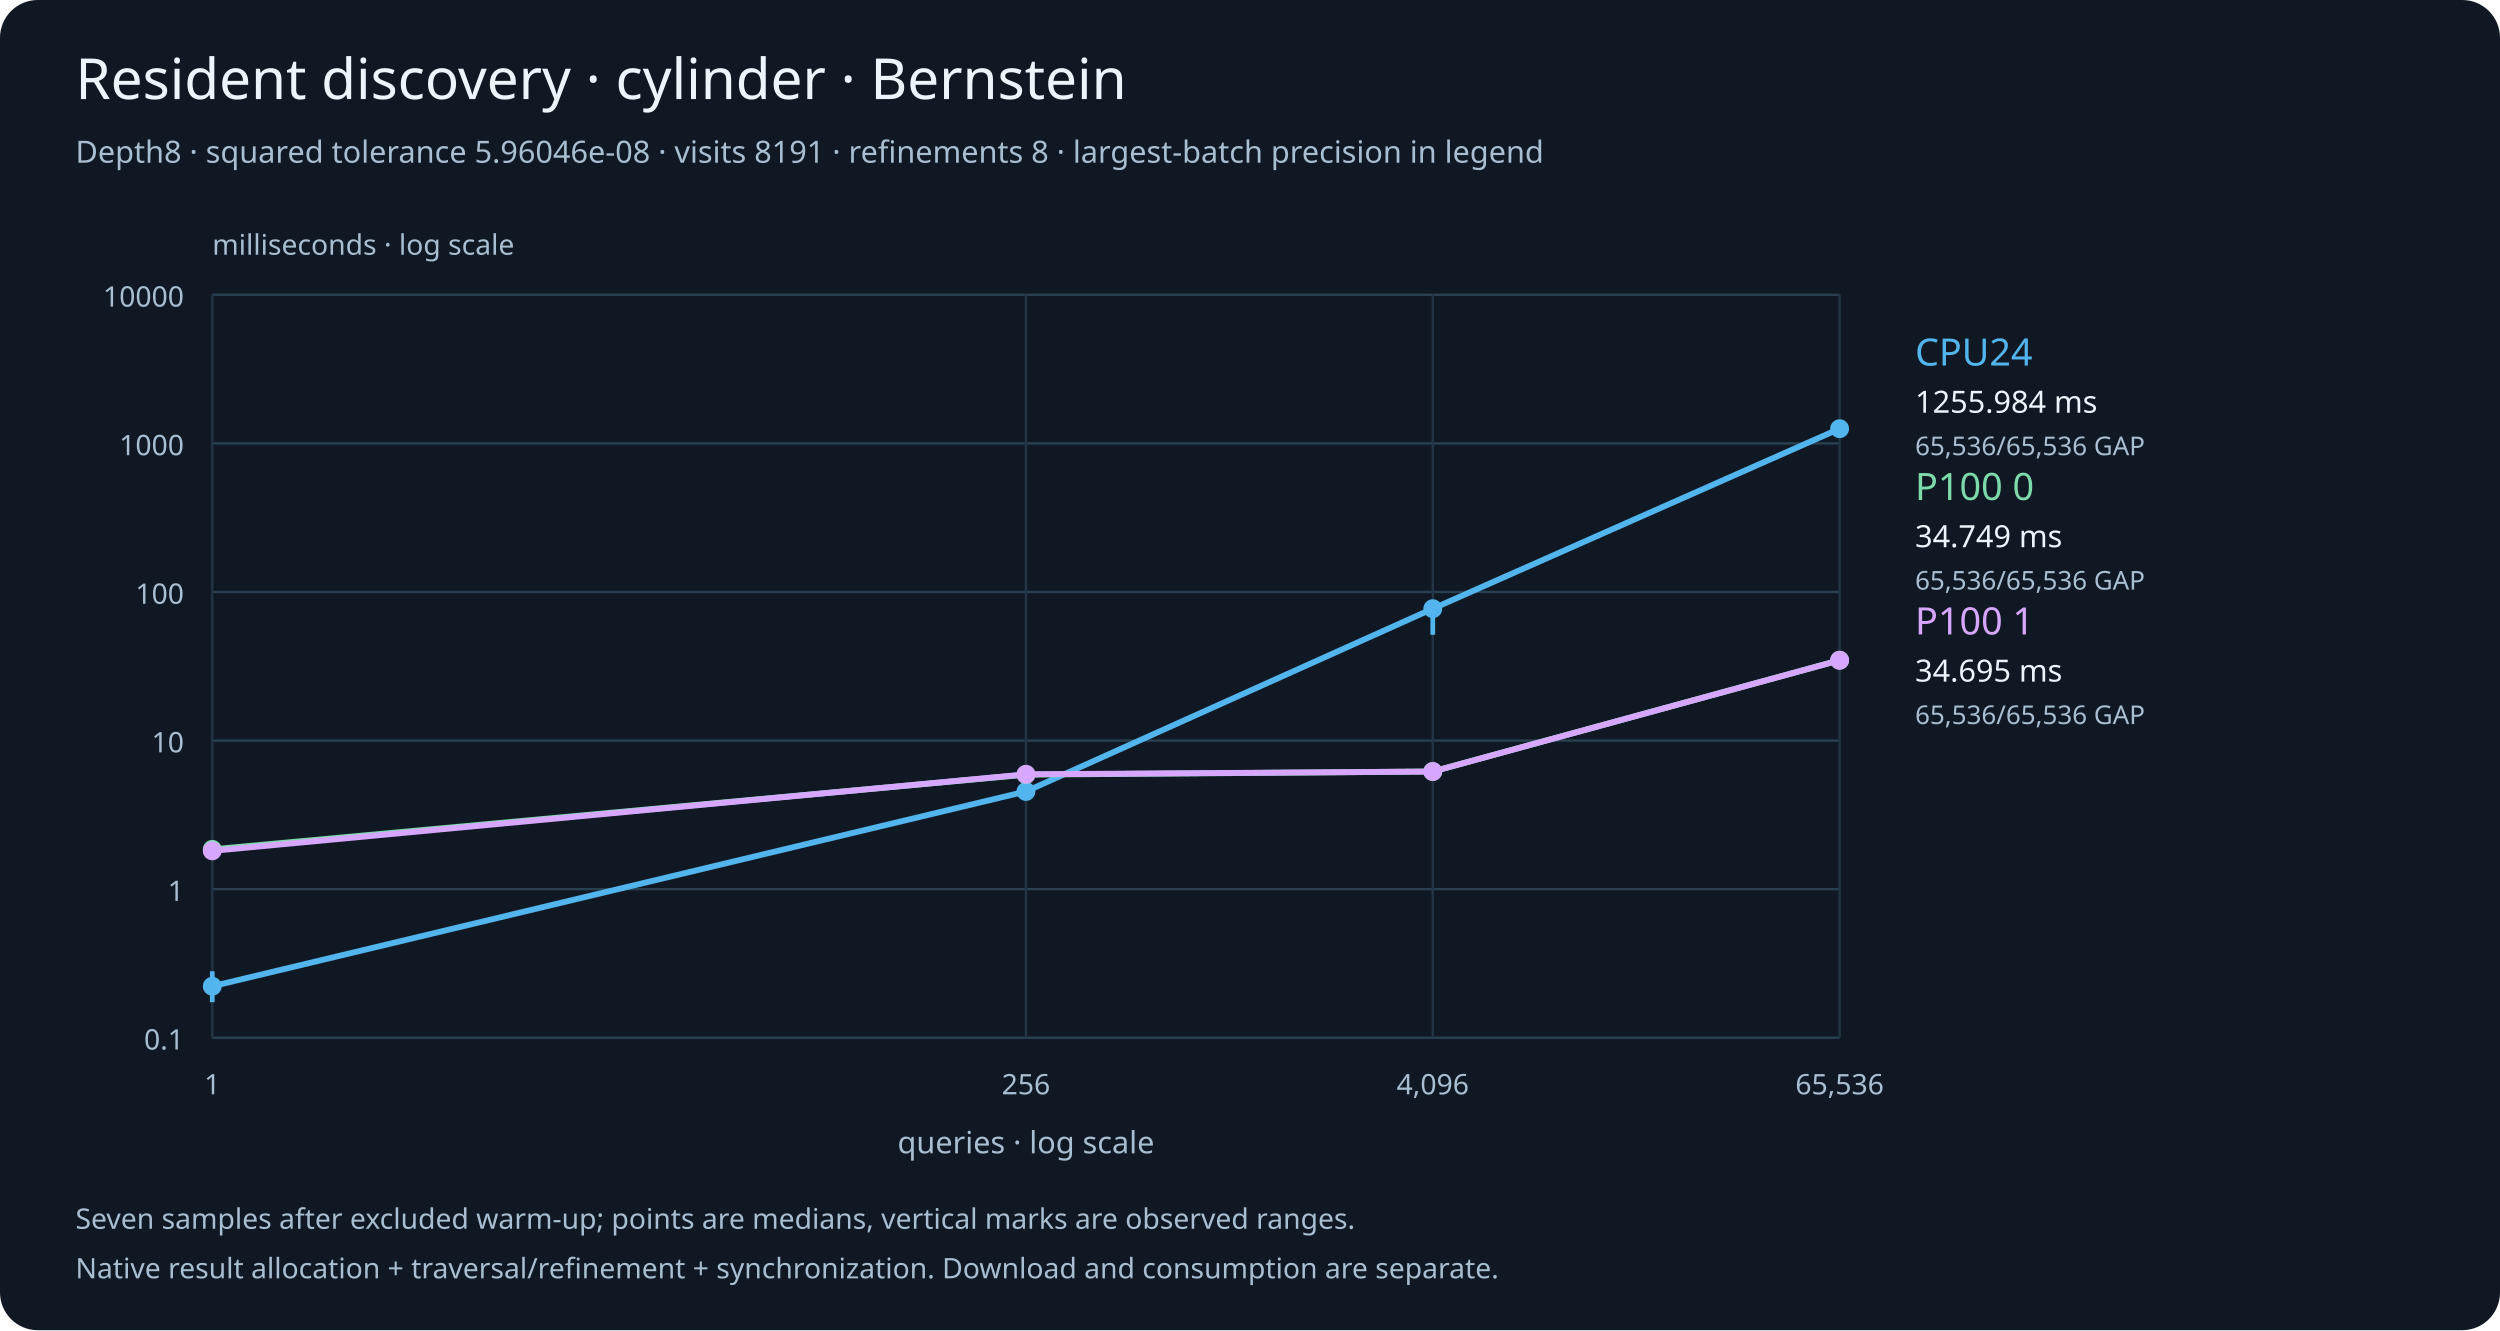
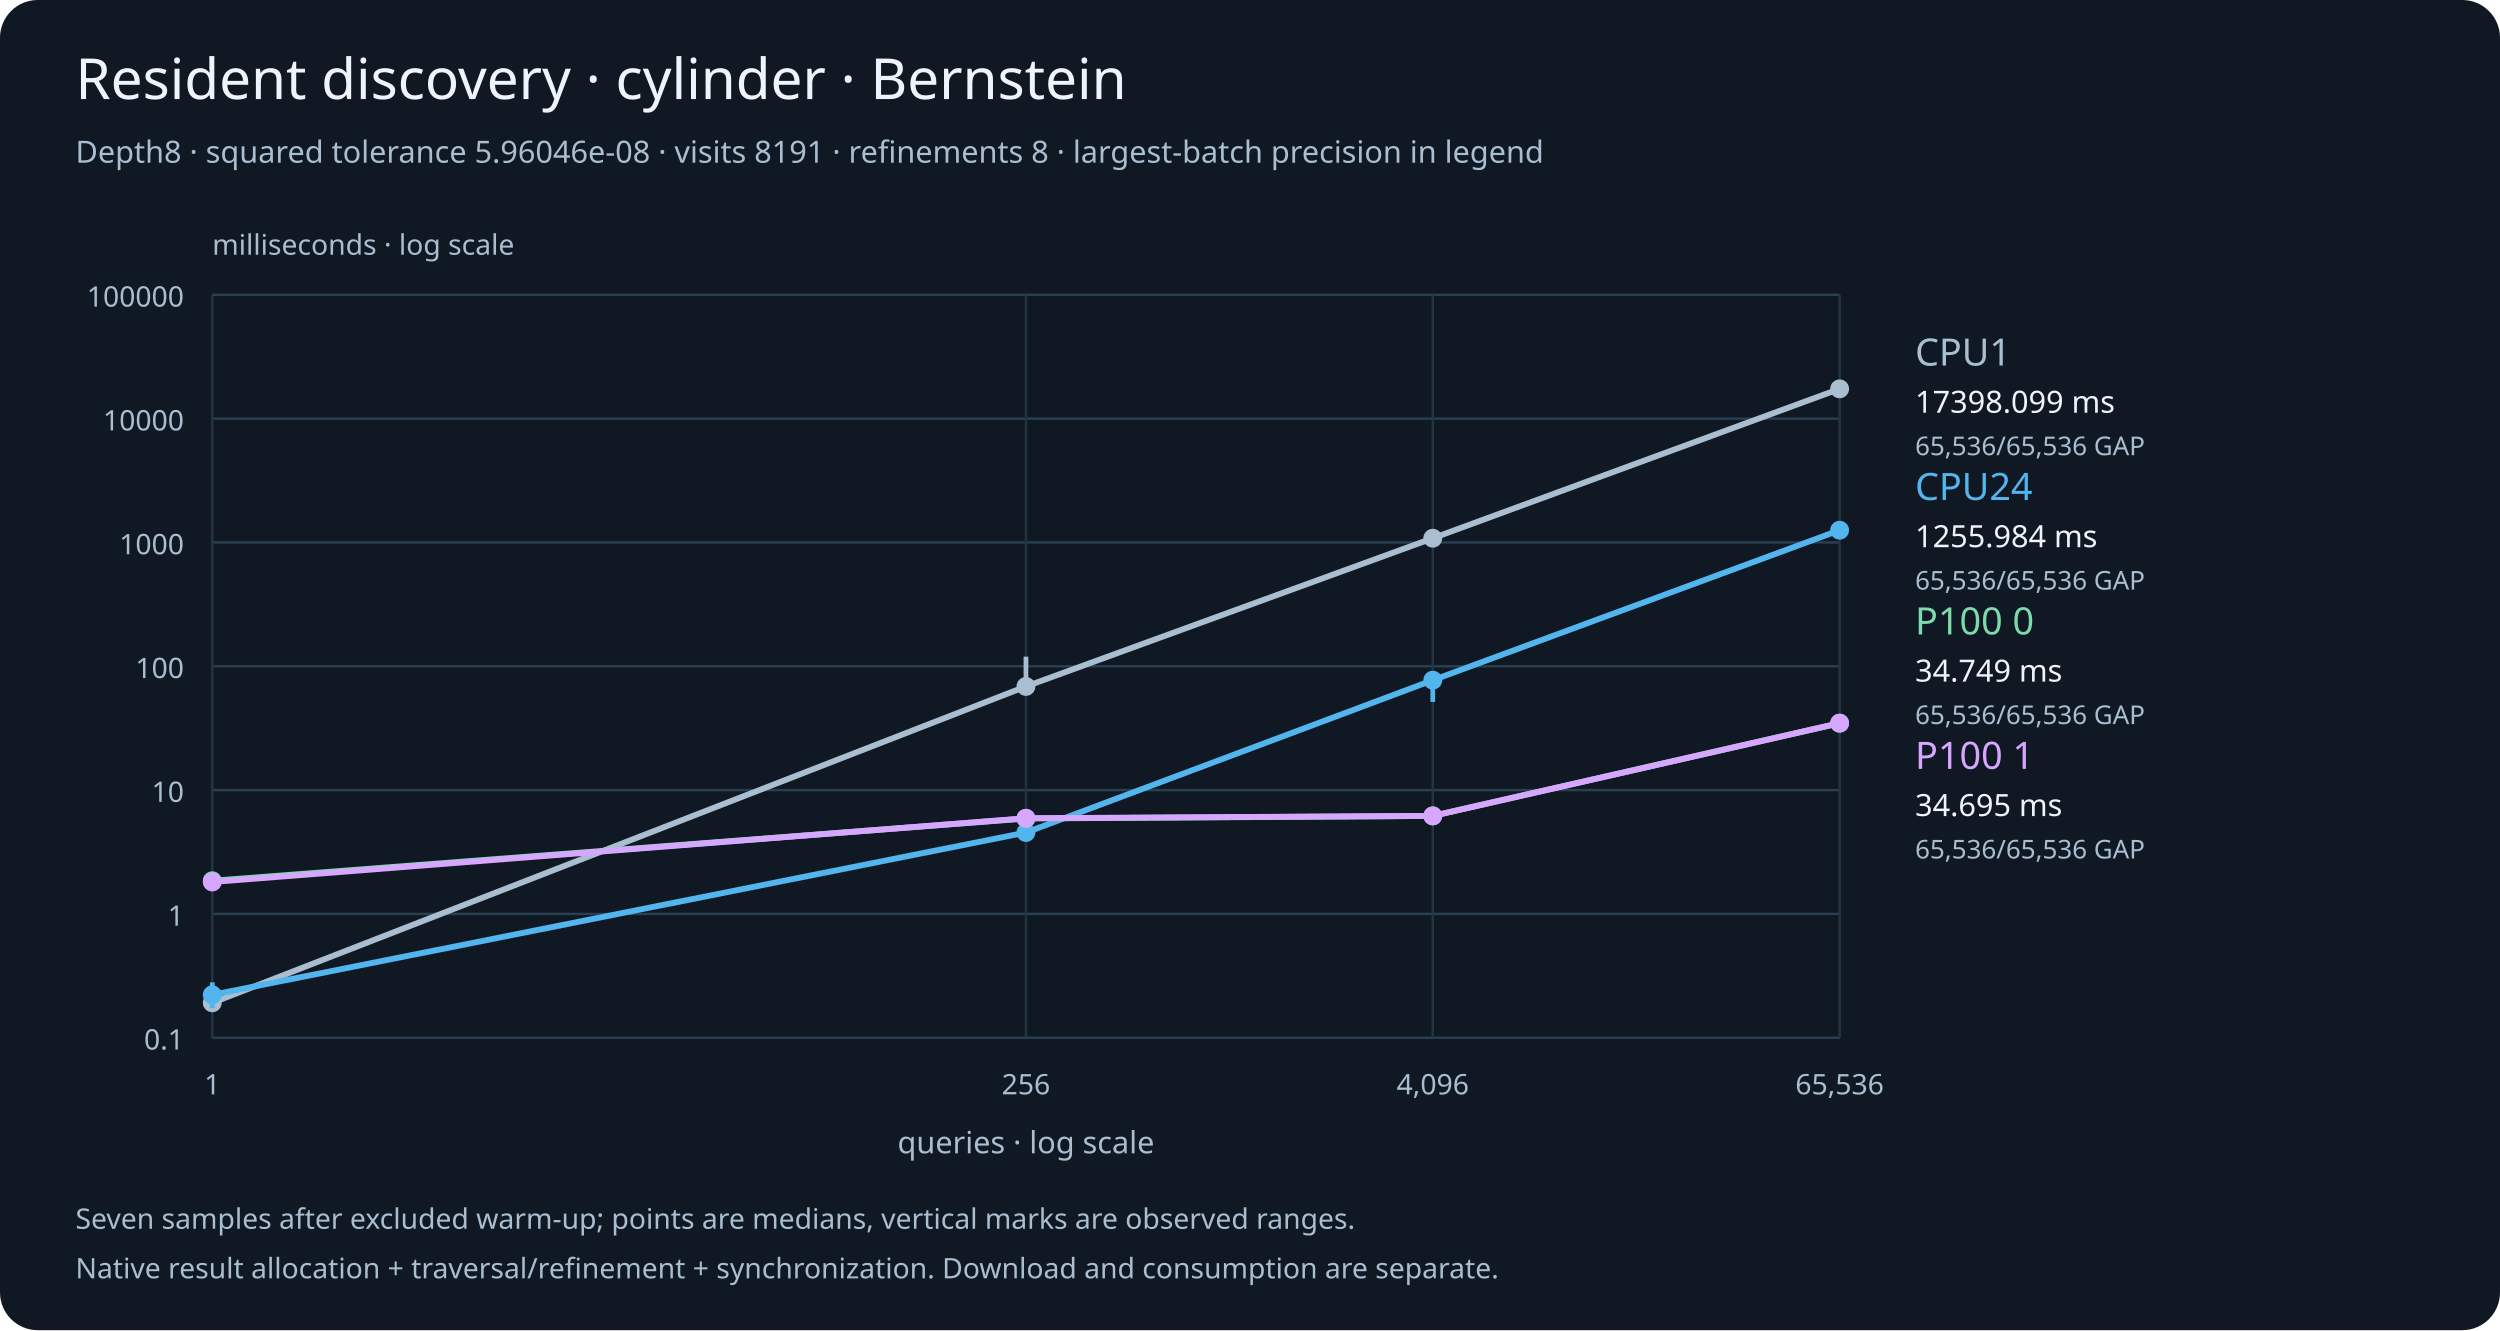
<svg xmlns="http://www.w3.org/2000/svg" width="1060" height="564" viewBox="0 0 1060 564">
  <rect width="100%" height="100%" rx="16" fill="#101923" />
  <g font-family="system-ui,sans-serif">
    <text x="32.00" y="42.00" fill="#edf4fc" font-size="24" text-anchor="start">Resident discovery · cylinder · Bernstein</text>
    <text x="32.00" y="69.00" fill="#a9bed0" font-size="13" text-anchor="start">Depth8 · squared tolerance 5.96046e-08 · visits 8191 · refinements 8 · largest-batch precision in legend</text>
    <path d="M 90 440.0 H 780" stroke="#294051" />
    <text x="78.00" y="445.00" fill="#a9bed0" font-size="12" text-anchor="end">0.1</text>
-     <path d="M 90 377.0 H 780" stroke="#294051" />
-     <text x="78.00" y="382.00" fill="#a9bed0" font-size="12" text-anchor="end">1</text>
-     <path d="M 90 314.0 H 780" stroke="#294051" />
-     <text x="78.00" y="319.00" fill="#a9bed0" font-size="12" text-anchor="end">10</text>
-     <path d="M 90 251.0 H 780" stroke="#294051" />
-     <text x="78.00" y="256.00" fill="#a9bed0" font-size="12" text-anchor="end">100</text>
-     <path d="M 90 188.0 H 780" stroke="#294051" />
-     <text x="78.00" y="193.00" fill="#a9bed0" font-size="12" text-anchor="end">1000</text>
+     <path d="M 90 387.5 H 780" stroke="#294051" />
+     <text x="78.00" y="392.50" fill="#a9bed0" font-size="12" text-anchor="end">1</text>
+     <path d="M 90 335.0 H 780" stroke="#294051" />
+     <text x="78.00" y="340.00" fill="#a9bed0" font-size="12" text-anchor="end">10</text>
+     <path d="M 90 282.5 H 780" stroke="#294051" />
+     <text x="78.00" y="287.50" fill="#a9bed0" font-size="12" text-anchor="end">100</text>
+     <path d="M 90 230.0 H 780" stroke="#294051" />
+     <text x="78.00" y="235.00" fill="#a9bed0" font-size="12" text-anchor="end">1000</text>
+     <path d="M 90 177.5 H 780" stroke="#294051" />
+     <text x="78.00" y="182.50" fill="#a9bed0" font-size="12" text-anchor="end">10000</text>
    <path d="M 90 125.0 H 780" stroke="#294051" />
-     <text x="78.00" y="130.00" fill="#a9bed0" font-size="12" text-anchor="end">10000</text>
+     <text x="78.00" y="130.00" fill="#a9bed0" font-size="12" text-anchor="end">100000</text>
    <path d="M 90.0 125 V 440" stroke="#233544" />
    <text x="90.00" y="464.00" fill="#a9bed0" font-size="12" text-anchor="middle">1</text>
    <path d="M 435.0 125 V 440" stroke="#233544" />
    <text x="435.00" y="464.00" fill="#a9bed0" font-size="12" text-anchor="middle">256</text>
    <path d="M 607.5 125 V 440" stroke="#233544" />
    <text x="607.50" y="464.00" fill="#a9bed0" font-size="12" text-anchor="middle">4,096</text>
    <path d="M 780.0 125 V 440" stroke="#233544" />
    <text x="780.00" y="464.00" fill="#a9bed0" font-size="12" text-anchor="middle">65,536</text>
    <text x="90.00" y="108.00" fill="#a9bed0" font-size="12" text-anchor="start">milliseconds · log scale</text>
    <text x="435.00" y="489.00" fill="#a9bed0" font-size="13" text-anchor="middle">queries · log scale</text>
-     <polyline points="90.00,418.17 435.00,335.58 607.50,258.08 780.00,181.76" fill="none" stroke="#52b5ee" stroke-width="2.5" />
-     <path d="M 90.0 424.926 V 411.817" stroke="#52b5ee" stroke-width="2" />
-     <circle cx="90.0" cy="418.168" r="4" fill="#52b5ee" />
-     <path d="M 435.0 337.115 V 326.167" stroke="#52b5ee" stroke-width="2" />
-     <circle cx="435.0" cy="335.583" r="4" fill="#52b5ee" />
-     <path d="M 607.5 269.153 V 257.399" stroke="#52b5ee" stroke-width="2" />
-     <circle cx="607.5" cy="258.076" r="4" fill="#52b5ee" />
-     <path d="M 780.0 184.279 V 178.394" stroke="#52b5ee" stroke-width="2" />
-     <circle cx="780.0" cy="181.764" r="4" fill="#52b5ee" />
-     <text x="812.00" y="155.00" fill="#52b5ee" font-size="16" text-anchor="start">CPU24</text>
-     <text x="812.00" y="175.00" fill="#edf4fc" font-size="13" text-anchor="start">1255.984 ms</text>
+     <polyline points="90.00,425.19 435.00,291.05 607.50,228.20 780.00,164.87" fill="none" stroke="#a9bed0" stroke-width="2.5" />
+     <path d="M 90.0 427.745 V 422.498" stroke="#a9bed0" stroke-width="2" />
+     <circle cx="90.0" cy="425.186" r="4" fill="#a9bed0" />
+     <path d="M 435.0 293.104 V 278.407" stroke="#a9bed0" stroke-width="2" />
+     <circle cx="435.0" cy="291.052" r="4" fill="#a9bed0" />
+     <path d="M 607.5 228.69 V 226.161" stroke="#a9bed0" stroke-width="2" />
+     <circle cx="607.5" cy="228.198" r="4" fill="#a9bed0" />
+     <path d="M 780.0 165.641 V 163.567" stroke="#a9bed0" stroke-width="2" />
+     <circle cx="780.0" cy="164.874" r="4" fill="#a9bed0" />
+     <text x="812.00" y="155.00" fill="#a9bed0" font-size="16" text-anchor="start">CPU1</text>
+     <text x="812.00" y="175.00" fill="#edf4fc" font-size="13" text-anchor="start">17398.099 ms</text>
    <text x="812.00" y="193.00" fill="#a9bed0" font-size="11" text-anchor="start">65,536/65,536 GAP</text>
-     <polyline points="90.00,360.12 435.00,328.45 607.50,327.12 780.00,279.92" fill="none" stroke="#7ddaaa" stroke-width="2.5" />
-     <path d="M 90.0 360.204 V 360.027" stroke="#7ddaaa" stroke-width="2" />
-     <circle cx="90.0" cy="360.123" r="4" fill="#7ddaaa" />
-     <path d="M 435.0 328.463 V 328.392" stroke="#7ddaaa" stroke-width="2" />
-     <circle cx="435.0" cy="328.448" r="4" fill="#7ddaaa" />
-     <path d="M 607.5 327.379 V 326.985" stroke="#7ddaaa" stroke-width="2" />
-     <circle cx="607.5" cy="327.125" r="4" fill="#7ddaaa" />
-     <path d="M 780.0 280.023 V 279.652" stroke="#7ddaaa" stroke-width="2" />
-     <circle cx="780.0" cy="279.92" r="4" fill="#7ddaaa" />
-     <text x="812.00" y="212.00" fill="#7ddaaa" font-size="16" text-anchor="start">P100 0</text>
-     <text x="812.00" y="232.00" fill="#edf4fc" font-size="13" text-anchor="start">34.749 ms</text>
+     <polyline points="90.00,421.81 435.00,352.99 607.50,288.40 780.00,224.80" fill="none" stroke="#52b5ee" stroke-width="2.5" />
+     <path d="M 90.0 427.438 V 416.514" stroke="#52b5ee" stroke-width="2" />
+     <circle cx="90.0" cy="421.806" r="4" fill="#52b5ee" />
+     <path d="M 435.0 354.262 V 345.139" stroke="#52b5ee" stroke-width="2" />
+     <circle cx="435.0" cy="352.986" r="4" fill="#52b5ee" />
+     <path d="M 607.5 297.627 V 287.833" stroke="#52b5ee" stroke-width="2" />
+     <circle cx="607.5" cy="288.397" r="4" fill="#52b5ee" />
+     <path d="M 780.0 226.899 V 221.995" stroke="#52b5ee" stroke-width="2" />
+     <circle cx="780.0" cy="224.803" r="4" fill="#52b5ee" />
+     <text x="812.00" y="212.00" fill="#52b5ee" font-size="16" text-anchor="start">CPU24</text>
+     <text x="812.00" y="232.00" fill="#edf4fc" font-size="13" text-anchor="start">1255.984 ms</text>
    <text x="812.00" y="250.00" fill="#a9bed0" font-size="11" text-anchor="start">65,536/65,536 GAP</text>
-     <polyline points="90.00,360.76 435.00,328.30 607.50,327.13 780.00,279.96" fill="none" stroke="#d7a7ff" stroke-width="2.5" />
-     <path d="M 90.0 360.797 V 360.449" stroke="#d7a7ff" stroke-width="2" />
-     <circle cx="90.0" cy="360.756" r="4" fill="#d7a7ff" />
-     <path d="M 435.0 328.387 V 328.067" stroke="#d7a7ff" stroke-width="2" />
-     <circle cx="435.0" cy="328.301" r="4" fill="#d7a7ff" />
-     <path d="M 607.5 327.23 V 327.005" stroke="#d7a7ff" stroke-width="2" />
-     <circle cx="607.5" cy="327.129" r="4" fill="#d7a7ff" />
-     <path d="M 780.0 279.993 V 279.858" stroke="#d7a7ff" stroke-width="2" />
-     <circle cx="780.0" cy="279.963" r="4" fill="#d7a7ff" />
-     <text x="812.00" y="269.00" fill="#d7a7ff" font-size="16" text-anchor="start">P100 1</text>
-     <text x="812.00" y="289.00" fill="#edf4fc" font-size="13" text-anchor="start">34.695 ms</text>
+     <polyline points="90.00,373.44 435.00,347.04 607.50,345.94 780.00,306.60" fill="none" stroke="#7ddaaa" stroke-width="2.5" />
+     <path d="M 90.0 373.503 V 373.356" stroke="#7ddaaa" stroke-width="2" />
+     <circle cx="90.0" cy="373.436" r="4" fill="#7ddaaa" />
+     <path d="M 435.0 347.053 V 346.993" stroke="#7ddaaa" stroke-width="2" />
+     <circle cx="435.0" cy="347.04" r="4" fill="#7ddaaa" />
+     <path d="M 607.5 346.149 V 345.82" stroke="#7ddaaa" stroke-width="2" />
+     <circle cx="607.5" cy="345.937" r="4" fill="#7ddaaa" />
+     <path d="M 780.0 306.686 V 306.376" stroke="#7ddaaa" stroke-width="2" />
+     <circle cx="780.0" cy="306.6" r="4" fill="#7ddaaa" />
+     <text x="812.00" y="269.00" fill="#7ddaaa" font-size="16" text-anchor="start">P100 0</text>
+     <text x="812.00" y="289.00" fill="#edf4fc" font-size="13" text-anchor="start">34.749 ms</text>
    <text x="812.00" y="307.00" fill="#a9bed0" font-size="11" text-anchor="start">65,536/65,536 GAP</text>
+     <polyline points="90.00,373.96 435.00,346.92 607.50,345.94 780.00,306.64" fill="none" stroke="#d7a7ff" stroke-width="2.5" />
+     <path d="M 90.0 373.998 V 373.708" stroke="#d7a7ff" stroke-width="2" />
+     <circle cx="90.0" cy="373.964" r="4" fill="#d7a7ff" />
+     <path d="M 435.0 346.989 V 346.722" stroke="#d7a7ff" stroke-width="2" />
+     <circle cx="435.0" cy="346.918" r="4" fill="#d7a7ff" />
+     <path d="M 607.5 346.025 V 345.837" stroke="#d7a7ff" stroke-width="2" />
+     <circle cx="607.5" cy="345.941" r="4" fill="#d7a7ff" />
+     <path d="M 780.0 306.661 V 306.548" stroke="#d7a7ff" stroke-width="2" />
+     <circle cx="780.0" cy="306.636" r="4" fill="#d7a7ff" />
+     <text x="812.00" y="326.00" fill="#d7a7ff" font-size="16" text-anchor="start">P100 1</text>
+     <text x="812.00" y="346.00" fill="#edf4fc" font-size="13" text-anchor="start">34.695 ms</text>
+     <text x="812.00" y="364.00" fill="#a9bed0" font-size="11" text-anchor="start">65,536/65,536 GAP</text>
    <text x="32.00" y="521.00" fill="#a9bed0" font-size="12" text-anchor="start">Seven samples after excluded warm-up; points are medians, vertical marks are observed ranges.</text>
    <text x="32.00" y="542.00" fill="#a9bed0" font-size="12" text-anchor="start">Native result allocation + traversal/refinement + synchronization. Download and consumption are separate.</text>
  </g>
</svg>
